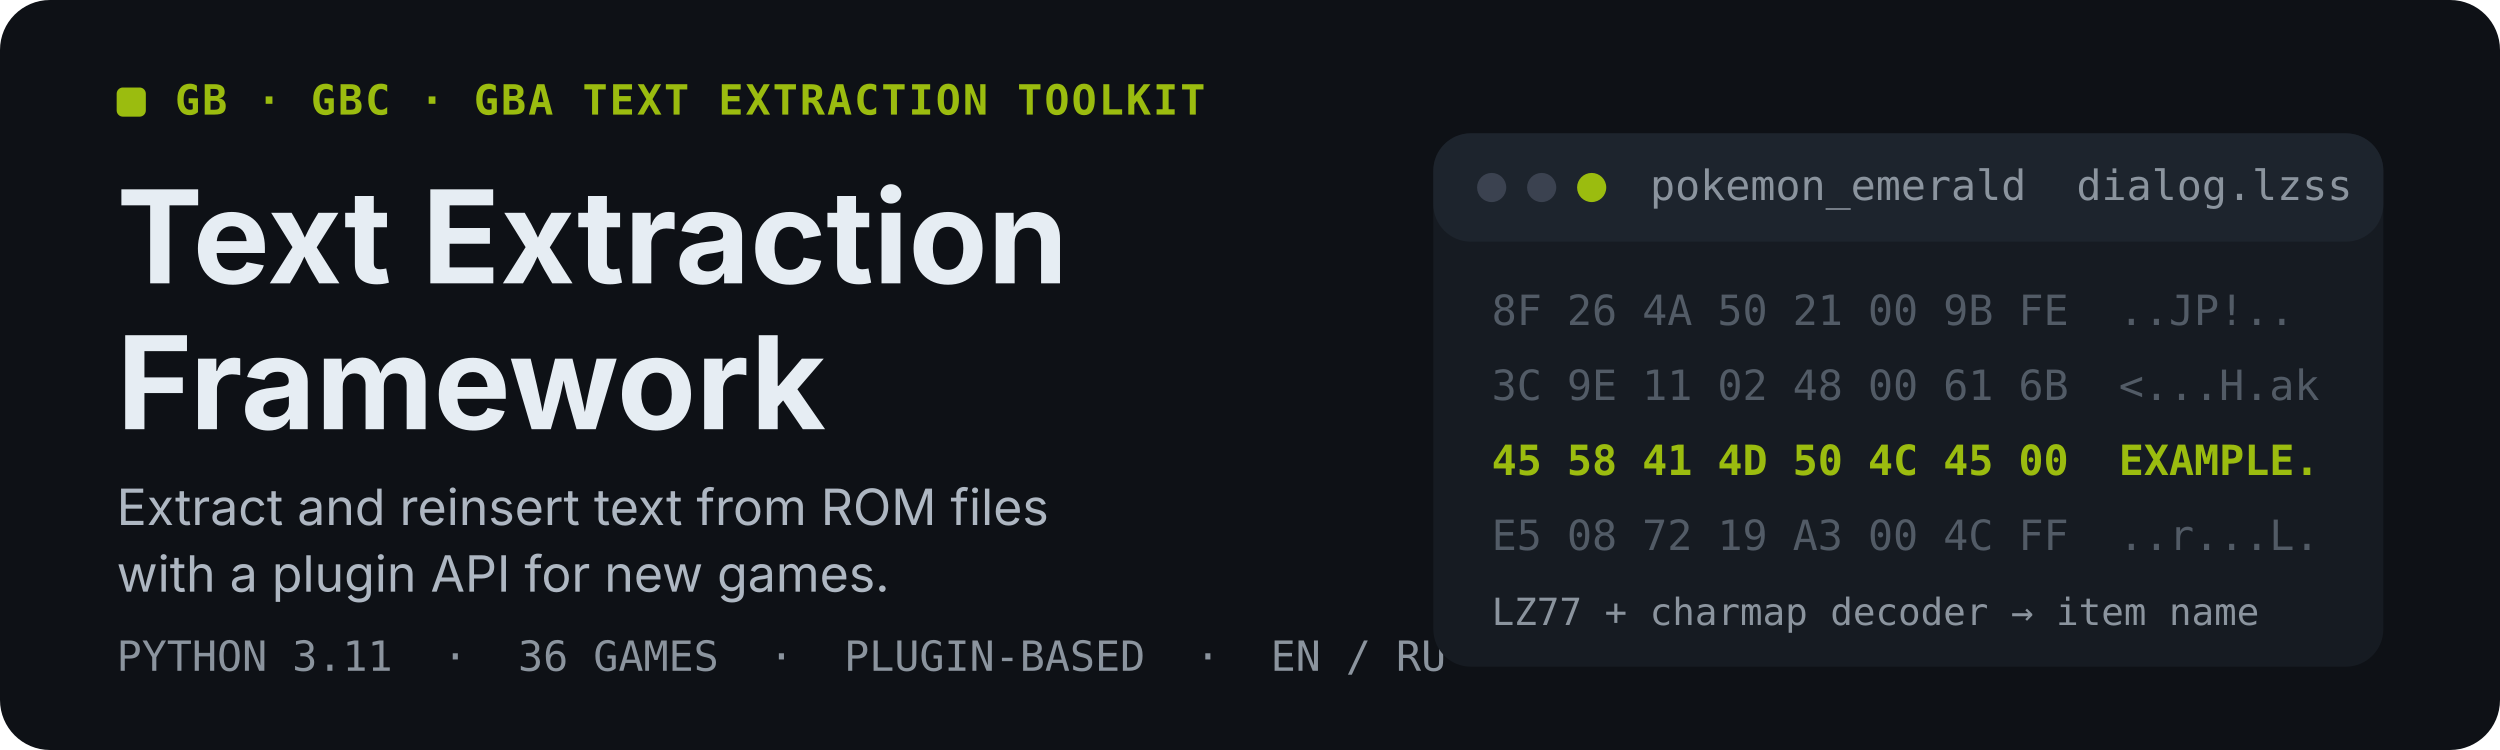
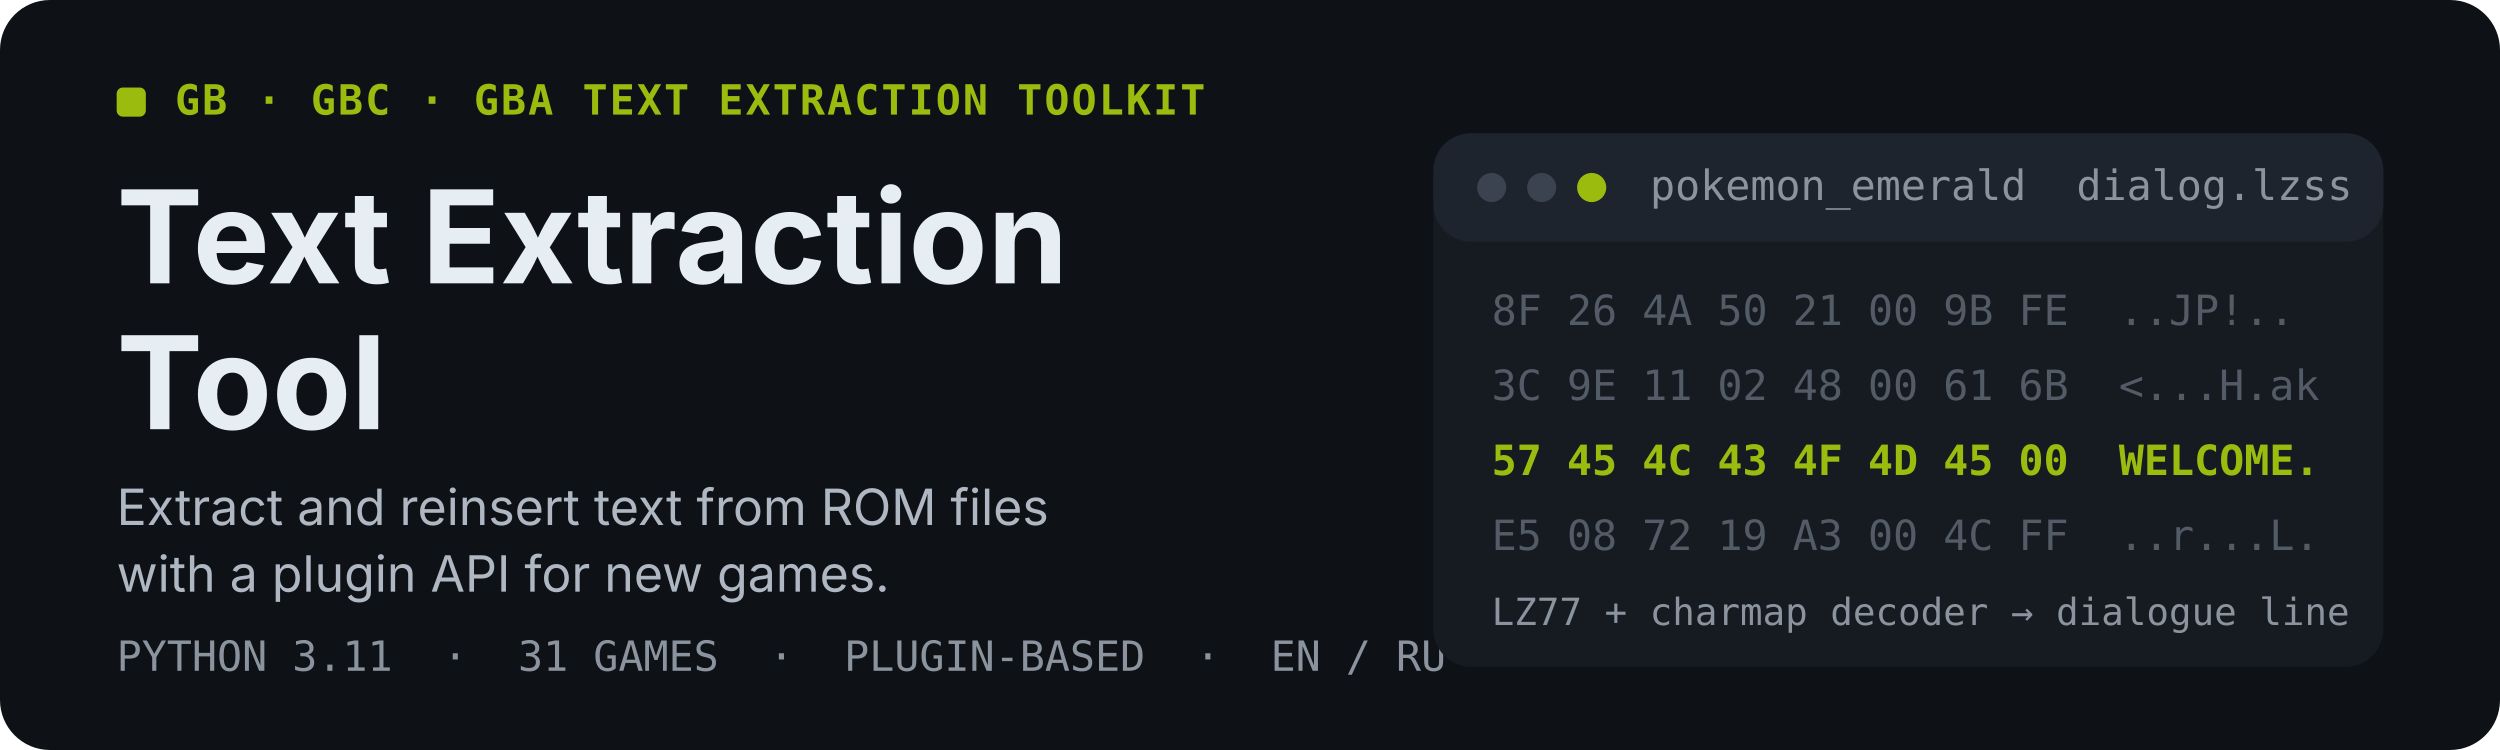
<svg xmlns="http://www.w3.org/2000/svg" width="1200" height="360" viewBox="0 0 1200 360" role="img" aria-labelledby="title desc">
  <rect width="1200" height="360" rx="24" fill="#0E1116" />
  <rect x="56" y="42" width="14" height="14" rx="3" fill="#9BBC0F" />
  <text x="84" y="55" font-family="ui-monospace, SFMono-Regular, Menlo, Consolas, monospace" font-size="20" font-weight="600" letter-spacing="1" fill="#9BBC0F">GB · GBC · GBA TEXT EXTRACTION TOOLKIT</text>
  <text x="56" y="136" font-family="-apple-system, BlinkMacSystemFont, Segoe UI, PingFang SC, sans-serif" font-size="62" font-weight="700" fill="#E6EDF3">Text Extraction</text>
-   <text x="56" y="206" font-family="-apple-system, BlinkMacSystemFont, Segoe UI, PingFang SC, sans-serif" font-size="62" font-weight="700" fill="#E6EDF3">Framework</text>
+   <text x="56" y="206" font-family="-apple-system, BlinkMacSystemFont, Segoe UI, PingFang SC, sans-serif" font-size="62" font-weight="700" fill="#E6EDF3">Tool</text>
  <text x="56" y="252" font-family="-apple-system, BlinkMacSystemFont, Segoe UI, PingFang SC, sans-serif" font-size="24" fill="#AEB7C2">Extract and reinsert text from ROM files</text>
  <text x="56" y="284" font-family="-apple-system, BlinkMacSystemFont, Segoe UI, PingFang SC, sans-serif" font-size="24" fill="#AEB7C2">with a plugin API for new games.</text>
-   <text x="56" y="322" font-family="ui-monospace, SFMono-Regular, Menlo, Consolas, monospace" font-size="20" fill="#8B949E">PYTHON 3.11  ·  36 GAMES  ·  PLUGIN-BASED  ·  EN / RU</text>
+   <text x="56" y="322" font-family="ui-monospace, SFMono-Regular, Menlo, Consolas, monospace" font-size="20" fill="#8B949E">PYTHON 3.11  ·  31 GAMES  ·  PLUGIN-BASED  ·  EN / RU</text>
  <g id="proof-panel">
    <rect x="688" y="64" width="456" height="256" rx="18" fill="#161B22" />
    <rect x="688" y="64" width="456" height="52" rx="18" fill="#1D242D" />
    <circle cx="716" cy="90" r="7" fill="#3B4250" />
    <circle cx="740" cy="90" r="7" fill="#3B4250" />
    <circle cx="764" cy="90" r="7" fill="#9BBC0F" />
    <text x="792" y="96" font-family="ui-monospace, SFMono-Regular, Menlo, Consolas, monospace" font-size="20" fill="#8B949E">pokemon_emerald  dialog.lzss</text>
    <text x="716" y="156" font-family="ui-monospace, SFMono-Regular, Menlo, Consolas, monospace" font-size="20" fill="#525B66">8F 26 4A 50 21 00 9B FE  ..JP!..</text>
    <text x="716" y="192" font-family="ui-monospace, SFMono-Regular, Menlo, Consolas, monospace" font-size="20" fill="#525B66">3C 9E 11 02 48 00 61 6B  &lt;...H.ak</text>
-     <text x="716" y="228" font-family="ui-monospace, SFMono-Regular, Menlo, Consolas, monospace" font-size="20" fill="#9BBC0F" font-weight="700">45 58 41 4D 50 4C 45 00  EXAMPLE.</text>
+     <text x="716" y="228" font-family="ui-monospace, SFMono-Regular, Menlo, Consolas, monospace" font-size="20" fill="#9BBC0F" font-weight="700">57 45 4C 43 4F 4D 45 00  WELCOME.</text>
    <text x="716" y="264" font-family="ui-monospace, SFMono-Regular, Menlo, Consolas, monospace" font-size="20" fill="#525B66">E5 08 72 19 A3 00 4C FF  ..r...L.</text>
-     <text x="716" y="300" font-family="ui-monospace, SFMono-Regular, Menlo, Consolas, monospace" font-size="18" fill="#8B949E">LZ77 + charmap decoder → item name</text>
+     <text x="716" y="300" font-family="ui-monospace, SFMono-Regular, Menlo, Consolas, monospace" font-size="18" fill="#8B949E">LZ77 + charmap decoder → dialogue line</text>
  </g>
</svg>
